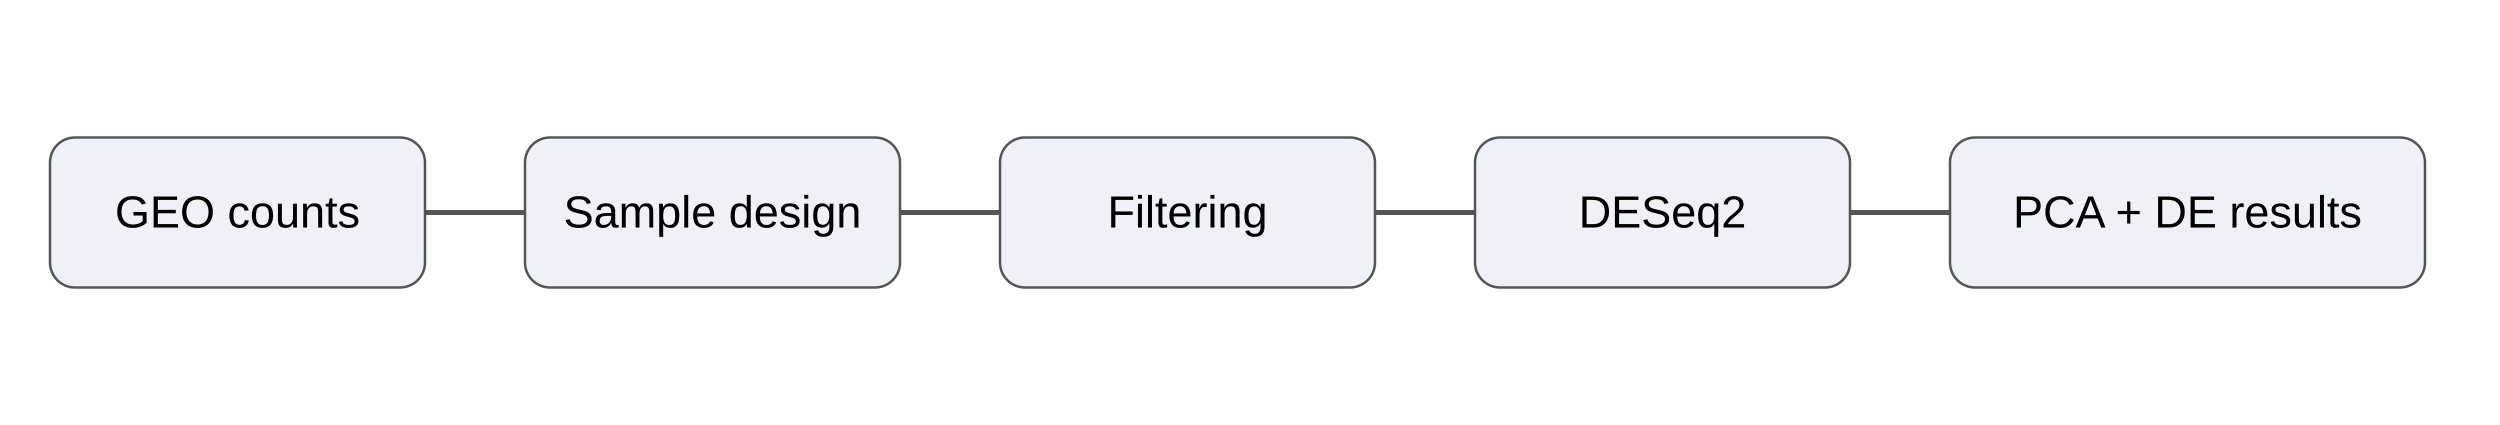
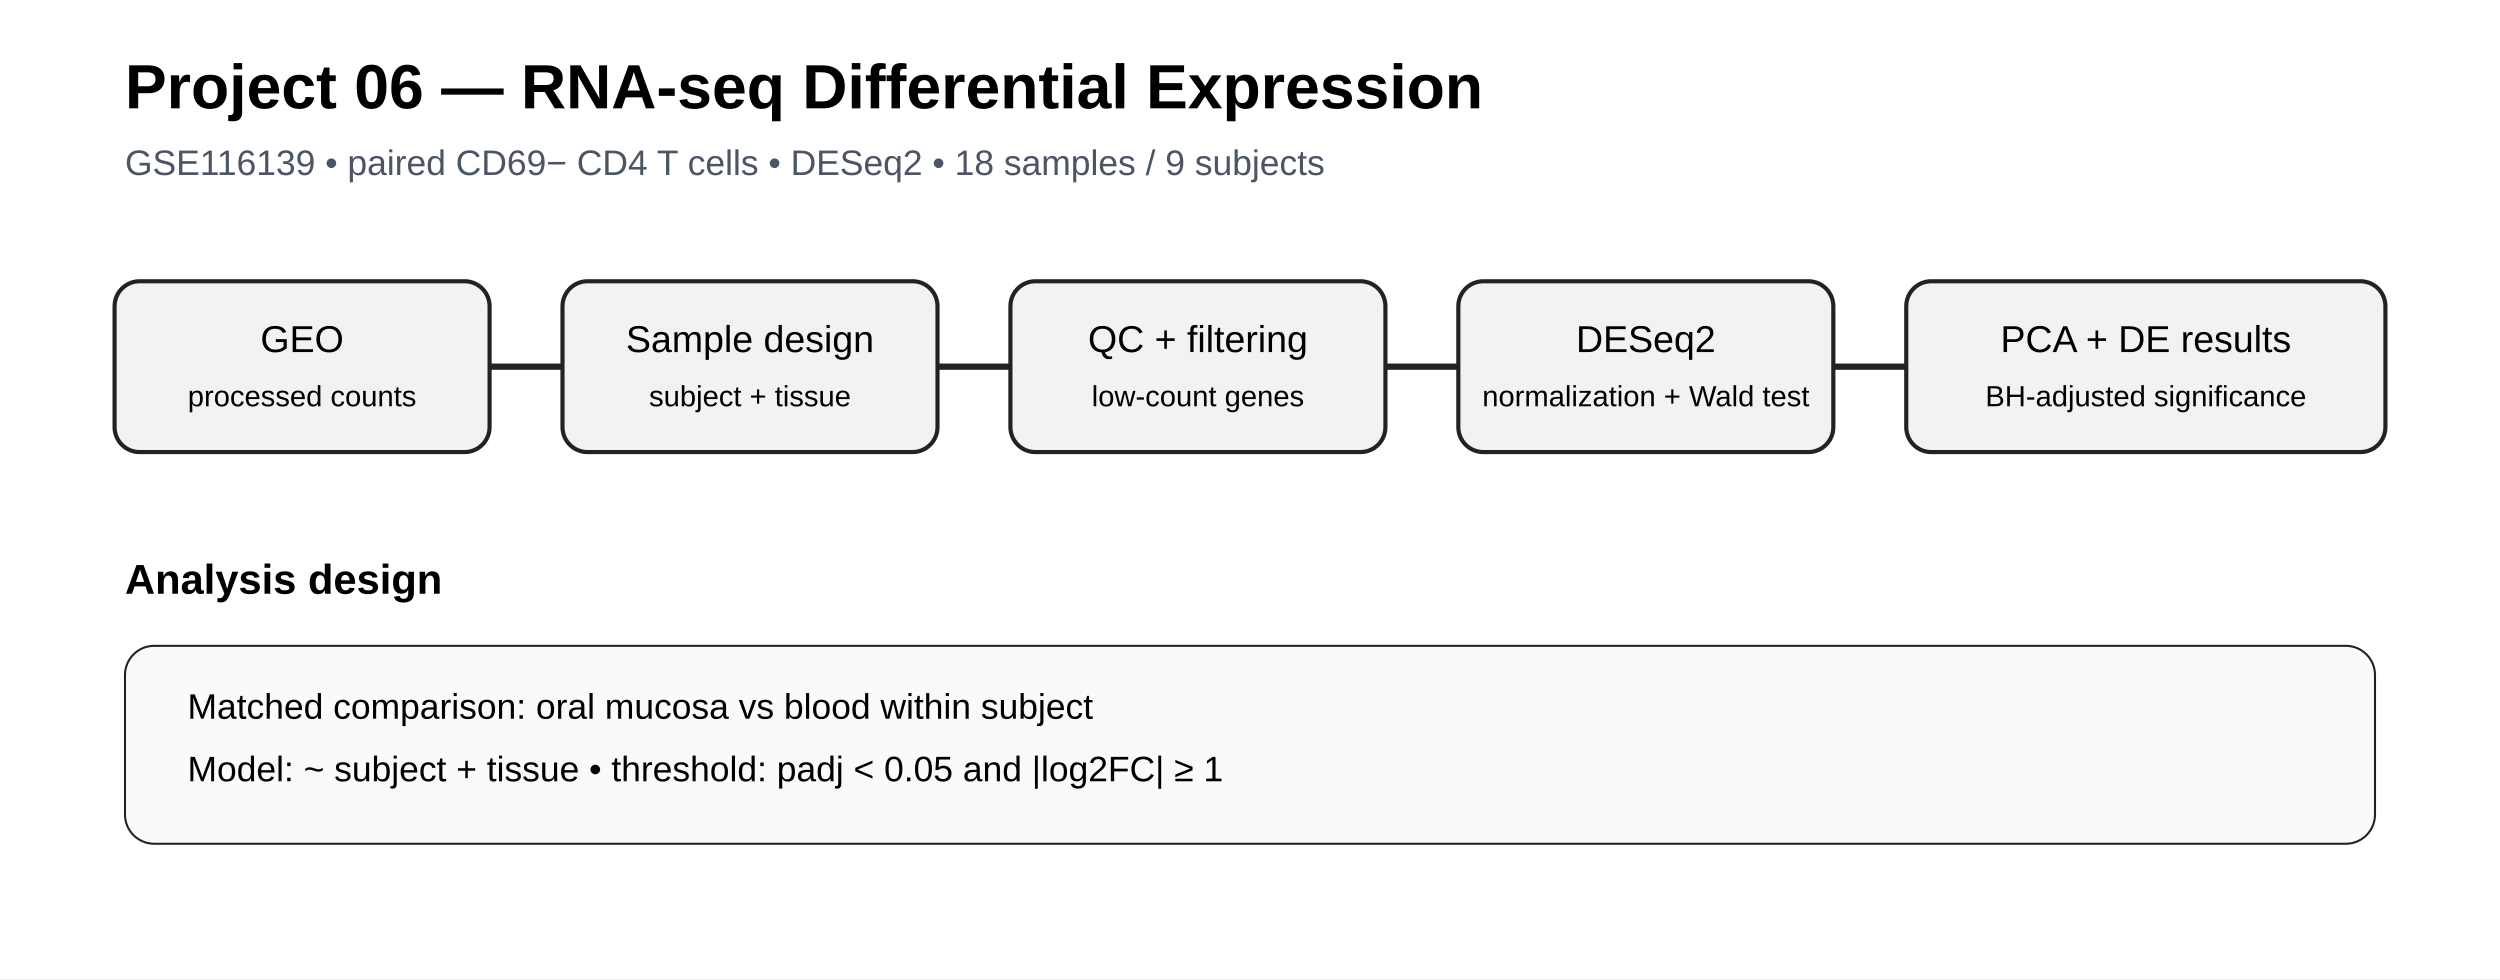
- <svg xmlns="http://www.w3.org/2000/svg" width="1000" height="170" viewBox="0 0 1000 170">
-   <rect width="1000" height="170" fill="white" />
-   <g font-family="Arial" font-size="18" text-anchor="middle">
-     <rect x="20" y="55" width="150" height="60" rx="10" fill="#eef2f7" stroke="#555" />
-     <text x="95" y="91">GEO counts</text>
-     <rect x="210" y="55" width="150" height="60" rx="10" fill="#eef2f7" stroke="#555" />
-     <text x="285" y="91">Sample design</text>
-     <rect x="400" y="55" width="150" height="60" rx="10" fill="#eef2f7" stroke="#555" />
-     <text x="475" y="91">Filtering</text>
-     <rect x="590" y="55" width="150" height="60" rx="10" fill="#eef2f7" stroke="#555" />
-     <text x="665" y="91">DESeq2</text>
-     <rect x="780" y="55" width="190" height="60" rx="10" fill="#eef2f7" stroke="#555" />
-     <text x="875" y="91">PCA + DE results</text>
-     <g stroke="#555" stroke-width="2">
-       <line x1="170" y1="85" x2="210" y2="85" />
-       <line x1="360" y1="85" x2="400" y2="85" />
-       <line x1="550" y1="85" x2="590" y2="85" />
-       <line x1="740" y1="85" x2="780" y2="85" />
+ <svg xmlns="http://www.w3.org/2000/svg" width="1200" height="470" viewBox="0 0 1200 470">
+   <rect width="1200" height="470" fill="#fff" />
+   <text x="60" y="52" font-family="Arial" font-size="30" font-weight="700">Project 06 — RNA-seq Differential Expression</text>
+   <text x="60" y="84" font-family="Arial" font-size="17" fill="#4b5563">GSE116139 • paired CD69− CD4 T cells • DESeq2 • 18 samples / 9 subjects</text>
+   <g font-family="Arial">
+     <rect x="55" y="135" width="180" height="82" rx="12" fill="#f2f2f2" stroke="#222" stroke-width="2" />
+     <text x="145" y="169" text-anchor="middle" font-size="18">GEO</text>
+     <text x="145" y="195" text-anchor="middle" font-size="14">processed counts</text>
+     <rect x="270" y="135" width="180" height="82" rx="12" fill="#f2f2f2" stroke="#222" stroke-width="2" />
+     <text x="360" y="169" text-anchor="middle" font-size="18">Sample design</text>
+     <text x="360" y="195" text-anchor="middle" font-size="14">subject + tissue</text>
+     <rect x="485" y="135" width="180" height="82" rx="12" fill="#f2f2f2" stroke="#222" stroke-width="2" />
+     <text x="575" y="169" text-anchor="middle" font-size="18">QC + filtering</text>
+     <text x="575" y="195" text-anchor="middle" font-size="14">low-count genes</text>
+     <rect x="700" y="135" width="180" height="82" rx="12" fill="#f2f2f2" stroke="#222" stroke-width="2" />
+     <text x="790" y="169" text-anchor="middle" font-size="18">DESeq2</text>
+     <text x="790" y="195" text-anchor="middle" font-size="14">normalization + Wald test</text>
+     <rect x="915" y="135" width="230" height="82" rx="12" fill="#f2f2f2" stroke="#222" stroke-width="2" />
+     <text x="1030" y="169" text-anchor="middle" font-size="18">PCA + DE results</text>
+     <text x="1030" y="195" text-anchor="middle" font-size="14">BH-adjusted significance</text>
+     <g stroke="#222" stroke-width="3">
+       <path d="M235 176 H270" />
+       <path d="M450 176 H485" />
+       <path d="M665 176 H700" />
+       <path d="M880 176 H915" />
    </g>
+     <text x="60" y="285" font-size="20" font-weight="700">Analysis design</text>
+     <rect x="60" y="310" width="1080" height="95" rx="14" fill="#fafafa" stroke="#222" />
+     <text x="90" y="345" font-size="17">Matched comparison: oral mucosa vs blood within subject</text>
+     <text x="90" y="375" font-size="17">Model: ~ subject + tissue   •   threshold: padj &lt; 0.05 and |log2FC| ≥ 1</text>
  </g>
</svg>
